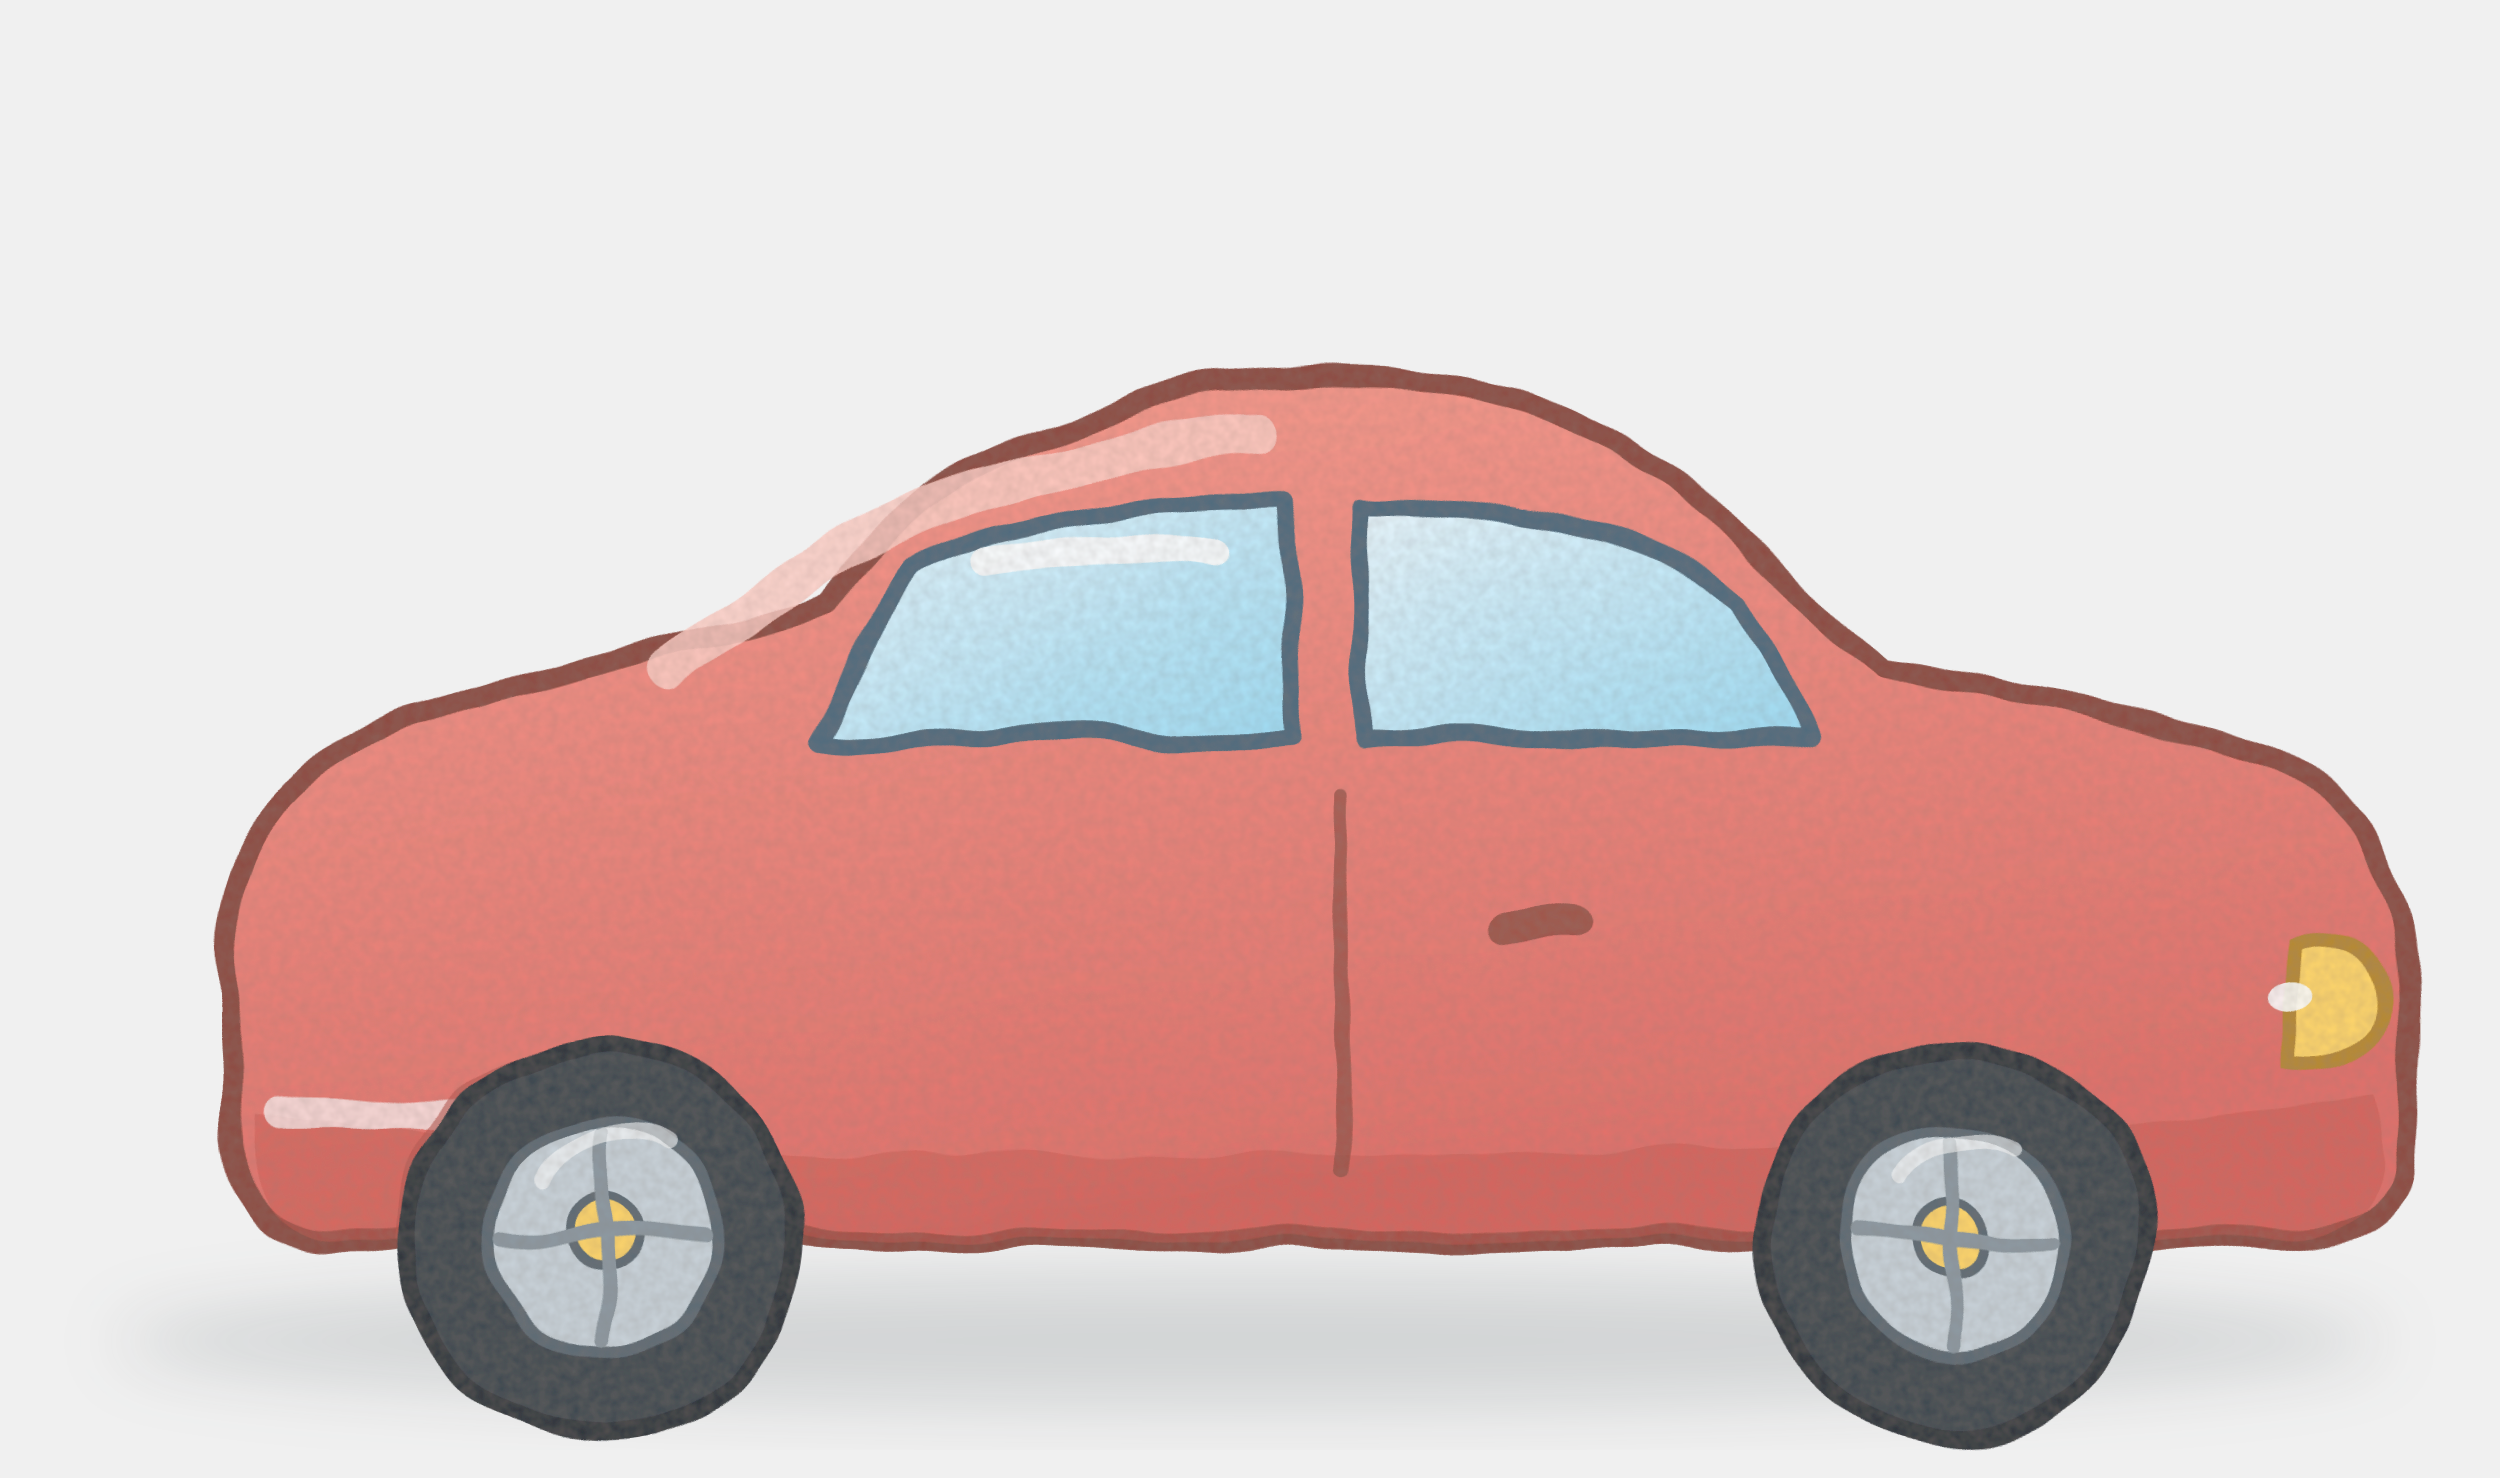
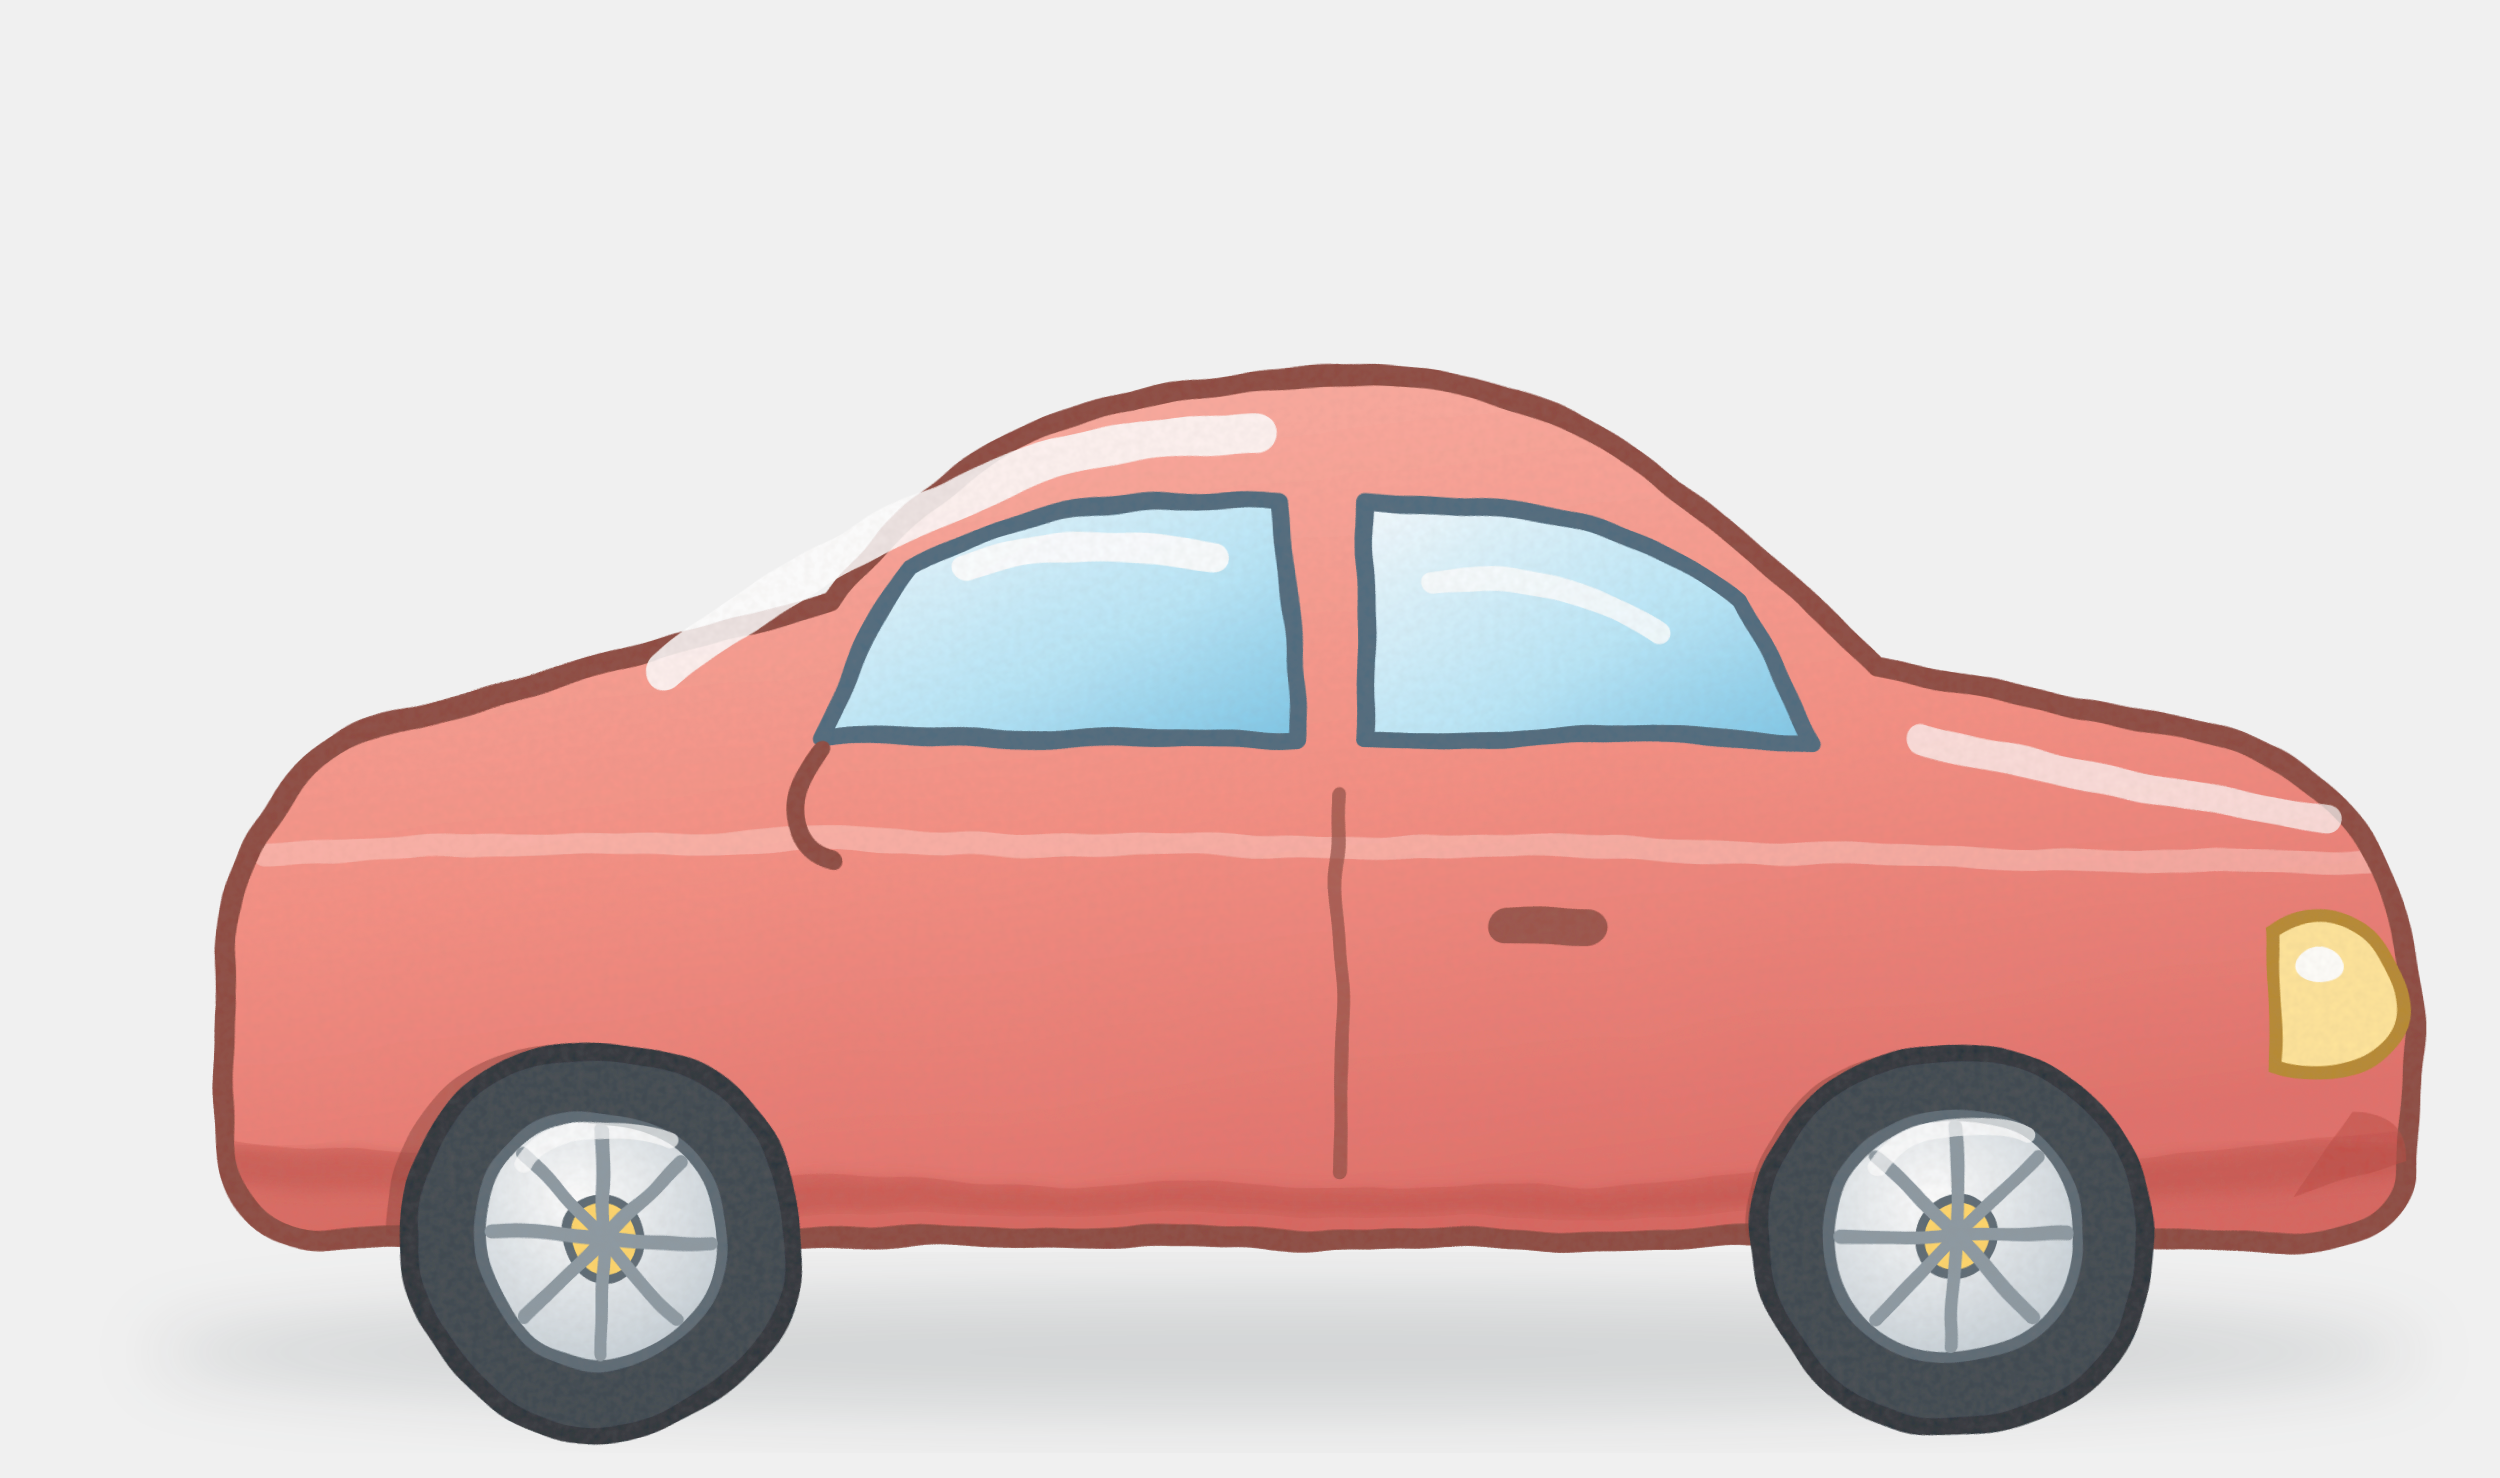
<svg xmlns="http://www.w3.org/2000/svg" viewBox="0 0 440 260" width="440" height="260">
  <defs>
-     <linearGradient id="paint" x1="0" y1="0" x2="0.3" y2="1">
-       <stop offset="0" stop-color="#FA9D90" />
+     <linearGradient id="paint" x1="0.1" y1="0" x2="0.4" y2="1">
+       <stop offset="0" stop-color="#FCB1A5" />
+       <stop offset="0.55" stop-color="#F58F83" />
      <stop offset="1" stop-color="#E2706A" />
    </linearGradient>
    <linearGradient id="glass" x1="0" y1="0" x2="1" y2="1">
-       <stop offset="0" stop-color="#EAF8FF" />
-       <stop offset="1" stop-color="#9EDDF5" />
+       <stop offset="0" stop-color="#F3FBFF" />
+       <stop offset="0.6" stop-color="#B8E6F8" />
+       <stop offset="1" stop-color="#7CC6E6" />
    </linearGradient>
+     <radialGradient id="rim" cx="0.4" cy="0.35" r="0.7">
+       <stop offset="0" stop-color="#FFFFFF" />
+       <stop offset="1" stop-color="#C5CFD6" />
+     </radialGradient>
    <filter id="wc" x="-8%" y="-8%" width="116%" height="116%">
-       <feTurbulence type="fractalNoise" baseFrequency="0.03" numOctaves="3" seed="7" result="noise" />
-       <feDisplacementMap in="SourceGraphic" in2="noise" scale="6" xChannelSelector="R" yChannelSelector="G" result="warp" />
-       <feTurbulence type="fractalNoise" baseFrequency="0.55" numOctaves="2" seed="3" result="grain" />
-       <feColorMatrix in="grain" type="matrix" values="0 0 0 0 0.24  0 0 0 0 0.2  0 0 0 0 0.17  0 0 0 0.32 0" result="grainA" />
+       <feTurbulence type="fractalNoise" baseFrequency="0.03" numOctaves="3" seed="9" result="noise" />
+       <feDisplacementMap in="SourceGraphic" in2="noise" scale="4" xChannelSelector="R" yChannelSelector="G" result="warp" />
+       <feTurbulence type="fractalNoise" baseFrequency="0.7" numOctaves="2" seed="2" result="grain" />
+       <feColorMatrix in="grain" type="matrix" values="0 0 0 0 0.3  0 0 0 0 0.24  0 0 0 0 0.2  0 0 0 0.14 0" result="grainA" />
      <feComposite in="grainA" in2="warp" operator="in" result="grainIn" />
      <feMerge>
        <feMergeNode in="warp" />
        <feMergeNode in="grainIn" />
      </feMerge>
    </filter>
+     <filter id="blur1">
+       <feGaussianBlur stdDeviation="1.4" />
+     </filter>
    <filter id="soft" x="-30%" y="-30%" width="160%" height="160%">
      <feGaussianBlur stdDeviation="6" />
    </filter>
+     <clipPath id="bodyClip">
+       <path id="bodyPath" d="M40 176 C38 150 48 132 74 126 L146 106 C166 78 198 66 240 66 C280 66 306 92 330 118 L384 128 C412 134 424 150 424 178 L424 206 C424 214 416 218 404 218 L58 218 C46 218 40 210 40 198 Z" />
+     </clipPath>
  </defs>
-   <ellipse cx="220" cy="236" rx="200" ry="12" fill="#38454A" opacity="0.16" filter="url(#soft)" />
+   <ellipse cx="226" cy="238" rx="200" ry="11" fill="#38454A" opacity="0.16" filter="url(#soft)" />
  <g filter="url(#wc)">
-     <path d="M40 176 C38 150 48 132 74 126 L146 106 C166 78 198 66 240 66 C280 66 306 92 330 118 L384 128 C412 134 424 150 424 178 L424 206 C424 214 416 218 404 218 L58 218 C46 218 40 210 40 198 Z" fill="url(#paint)" stroke="#8E4A40" stroke-width="3.6" stroke-linejoin="round" />
-     <path d="M44 196 C120 206 320 206 418 194 L420 206 C420 214 412 218 402 218 L60 218 C48 218 42 210 44 196 Z" fill="#C9564D" opacity="0.45" />
+     <use href="#bodyPath" fill="url(#paint)" />
+     <g clip-path="url(#bodyClip)">
+       <path d="M40 200 C140 212 320 212 430 198 L430 240 L40 240 Z" fill="#C9564D" opacity="0.4" />
+       <path d="M40 204 C140 216 320 216 430 202" fill="none" stroke="#B9463F" stroke-width="7" opacity="0.4" filter="url(#blur1)" />
+       <path d="M46 150 C120 146 300 150 420 152" fill="none" stroke="#FFD0C8" stroke-width="4" opacity="0.5" stroke-linecap="round" />
+     </g>
+     <use href="#bodyPath" fill="none" stroke="#8E4A40" stroke-width="3.6" stroke-linejoin="round" />
    <path d="M160 100 C176 90 204 88 226 88 L228 130 L144 130 C150 118 154 108 160 100 Z" fill="url(#glass)" stroke="#4E6B7E" stroke-width="3" stroke-linejoin="round" />
    <path d="M240 88 C262 88 290 92 306 106 L318 130 L240 130 Z" fill="url(#glass)" stroke="#4E6B7E" stroke-width="3" stroke-linejoin="round" />
-     <path d="M174 98 C186 96 200 96 214 98" fill="none" stroke="#FFFFFF" stroke-width="5" stroke-linecap="round" opacity="0.9" />
-     <path d="M118 118 C150 92 182 78 222 76" fill="none" stroke="#FFD0C8" stroke-width="7" stroke-linecap="round" opacity="0.85" />
+     <path d="M170 100 C184 96 200 96 214 98" fill="none" stroke="#FFFFFF" stroke-width="5" stroke-linecap="round" opacity="0.9" />
+     <path d="M252 102 C266 100 280 104 292 112" fill="none" stroke="#FFFFFF" stroke-width="4" stroke-linecap="round" opacity="0.8" />
+     <path d="M118 118 C150 92 182 78 222 76" fill="none" stroke="#FFFFFF" stroke-width="7" stroke-linecap="round" opacity="0.85" />
+     <path d="M338 130 C362 136 386 140 410 144" fill="none" stroke="#FFFFFF" stroke-width="5" stroke-linecap="round" opacity="0.7" />
    <path d="M236 140 L236 206" stroke="#8E4A40" stroke-width="2.4" stroke-linecap="round" opacity="0.7" />
-     <rect x="262" y="160" width="18" height="6" rx="3" fill="#8E4A40" opacity="0.8" />
-     <path d="M404 166 C412 162 420 166 420 176 C420 186 412 190 404 188 Z" fill="#FFD66B" stroke="#B88A2E" stroke-width="2.4" />
-     <ellipse cx="404" cy="176" rx="4" ry="3" fill="#FFFFFF" opacity="0.9" />
-     <path d="M48 196 L84 196" stroke="#FFFFFF" stroke-width="5" stroke-linecap="round" opacity="0.7" />
-     <path d="M70 218 C70 184 104 178 118 190 C126 198 132 210 132 218 Z" fill="#B9544C" opacity="0.6" />
-     <path d="M310 218 C310 184 344 178 358 190 C366 198 372 210 372 218 Z" fill="#B9544C" opacity="0.6" />
+     <rect x="262" y="160" width="20" height="6" rx="3" fill="#8E4A40" opacity="0.85" />
+     <path d="M144 132 C138 140 138 150 146 152" fill="none" stroke="#8E4A40" stroke-width="3" stroke-linecap="round" />
+     <path d="M400 164 C410 158 422 164 422 176 C422 188 410 192 400 188 Z" fill="#FFE49A" stroke="#B88A2E" stroke-width="2.4" />
+     <ellipse cx="408" cy="170" rx="4" ry="3" fill="#FFFFFF" opacity="0.95" />
+     <path d="M414 196 C420 196 424 198 424 204 L404 210 Z" fill="#B9463F" opacity="0.5" />
+     <path d="M68 218 C68 184 104 176 120 190 C128 198 134 210 134 218 Z" fill="#8E3F38" opacity="0.5" />
+     <path d="M308 218 C308 184 344 176 360 190 C368 198 374 210 374 218 Z" fill="#8E3F38" opacity="0.5" />
  </g>
  <g id="wheel-rear" filter="url(#wc)">
    <circle cx="106" cy="218" r="34" fill="#3B4650" stroke="#25303A" stroke-width="3" />
-     <circle cx="106" cy="218" r="20" fill="#C9D3DA" stroke="#5B6A74" stroke-width="2" />
-     <circle cx="106" cy="218" r="6" fill="#FFD66B" stroke="#5B6A74" stroke-width="1.6" />
-     <path d="M106 200 v36 M88 218 h36" stroke="#8D9AA3" stroke-width="2.4" stroke-linecap="round" />
-     <path d="M96 208 C100 200 112 198 118 202" fill="none" stroke="#FFFFFF" stroke-width="3" stroke-linecap="round" opacity="0.6" />
+     <circle cx="106" cy="218" r="22" fill="url(#rim)" stroke="#5B6A74" stroke-width="2" />
+     <circle cx="106" cy="218" r="7" fill="#FFD66B" stroke="#5B6A74" stroke-width="1.6" />
+     <path d="M106 198 v40 M86 218 h40 M92 204 L120 232 M120 204 L92 232" stroke="#8D9AA3" stroke-width="2.4" stroke-linecap="round" />
+     <path d="M92 206 C96 198 110 196 118 200" fill="none" stroke="#FFFFFF" stroke-width="3" stroke-linecap="round" opacity="0.7" />
  </g>
  <g id="wheel-front" filter="url(#wc)">
    <circle cx="344" cy="218" r="34" fill="#3B4650" stroke="#25303A" stroke-width="3" />
-     <circle cx="344" cy="218" r="20" fill="#C9D3DA" stroke="#5B6A74" stroke-width="2" />
-     <circle cx="344" cy="218" r="6" fill="#FFD66B" stroke="#5B6A74" stroke-width="1.6" />
-     <path d="M344 200 v36 M326 218 h36" stroke="#8D9AA3" stroke-width="2.4" stroke-linecap="round" />
-     <path d="M334 208 C338 200 350 198 356 202" fill="none" stroke="#FFFFFF" stroke-width="3" stroke-linecap="round" opacity="0.6" />
+     <circle cx="344" cy="218" r="22" fill="url(#rim)" stroke="#5B6A74" stroke-width="2" />
+     <circle cx="344" cy="218" r="7" fill="#FFD66B" stroke="#5B6A74" stroke-width="1.6" />
+     <path d="M344 198 v40 M324 218 h40 M330 204 L358 232 M358 204 L330 232" stroke="#8D9AA3" stroke-width="2.4" stroke-linecap="round" />
+     <path d="M330 206 C334 198 348 196 356 200" fill="none" stroke="#FFFFFF" stroke-width="3" stroke-linecap="round" opacity="0.7" />
  </g>
</svg>
